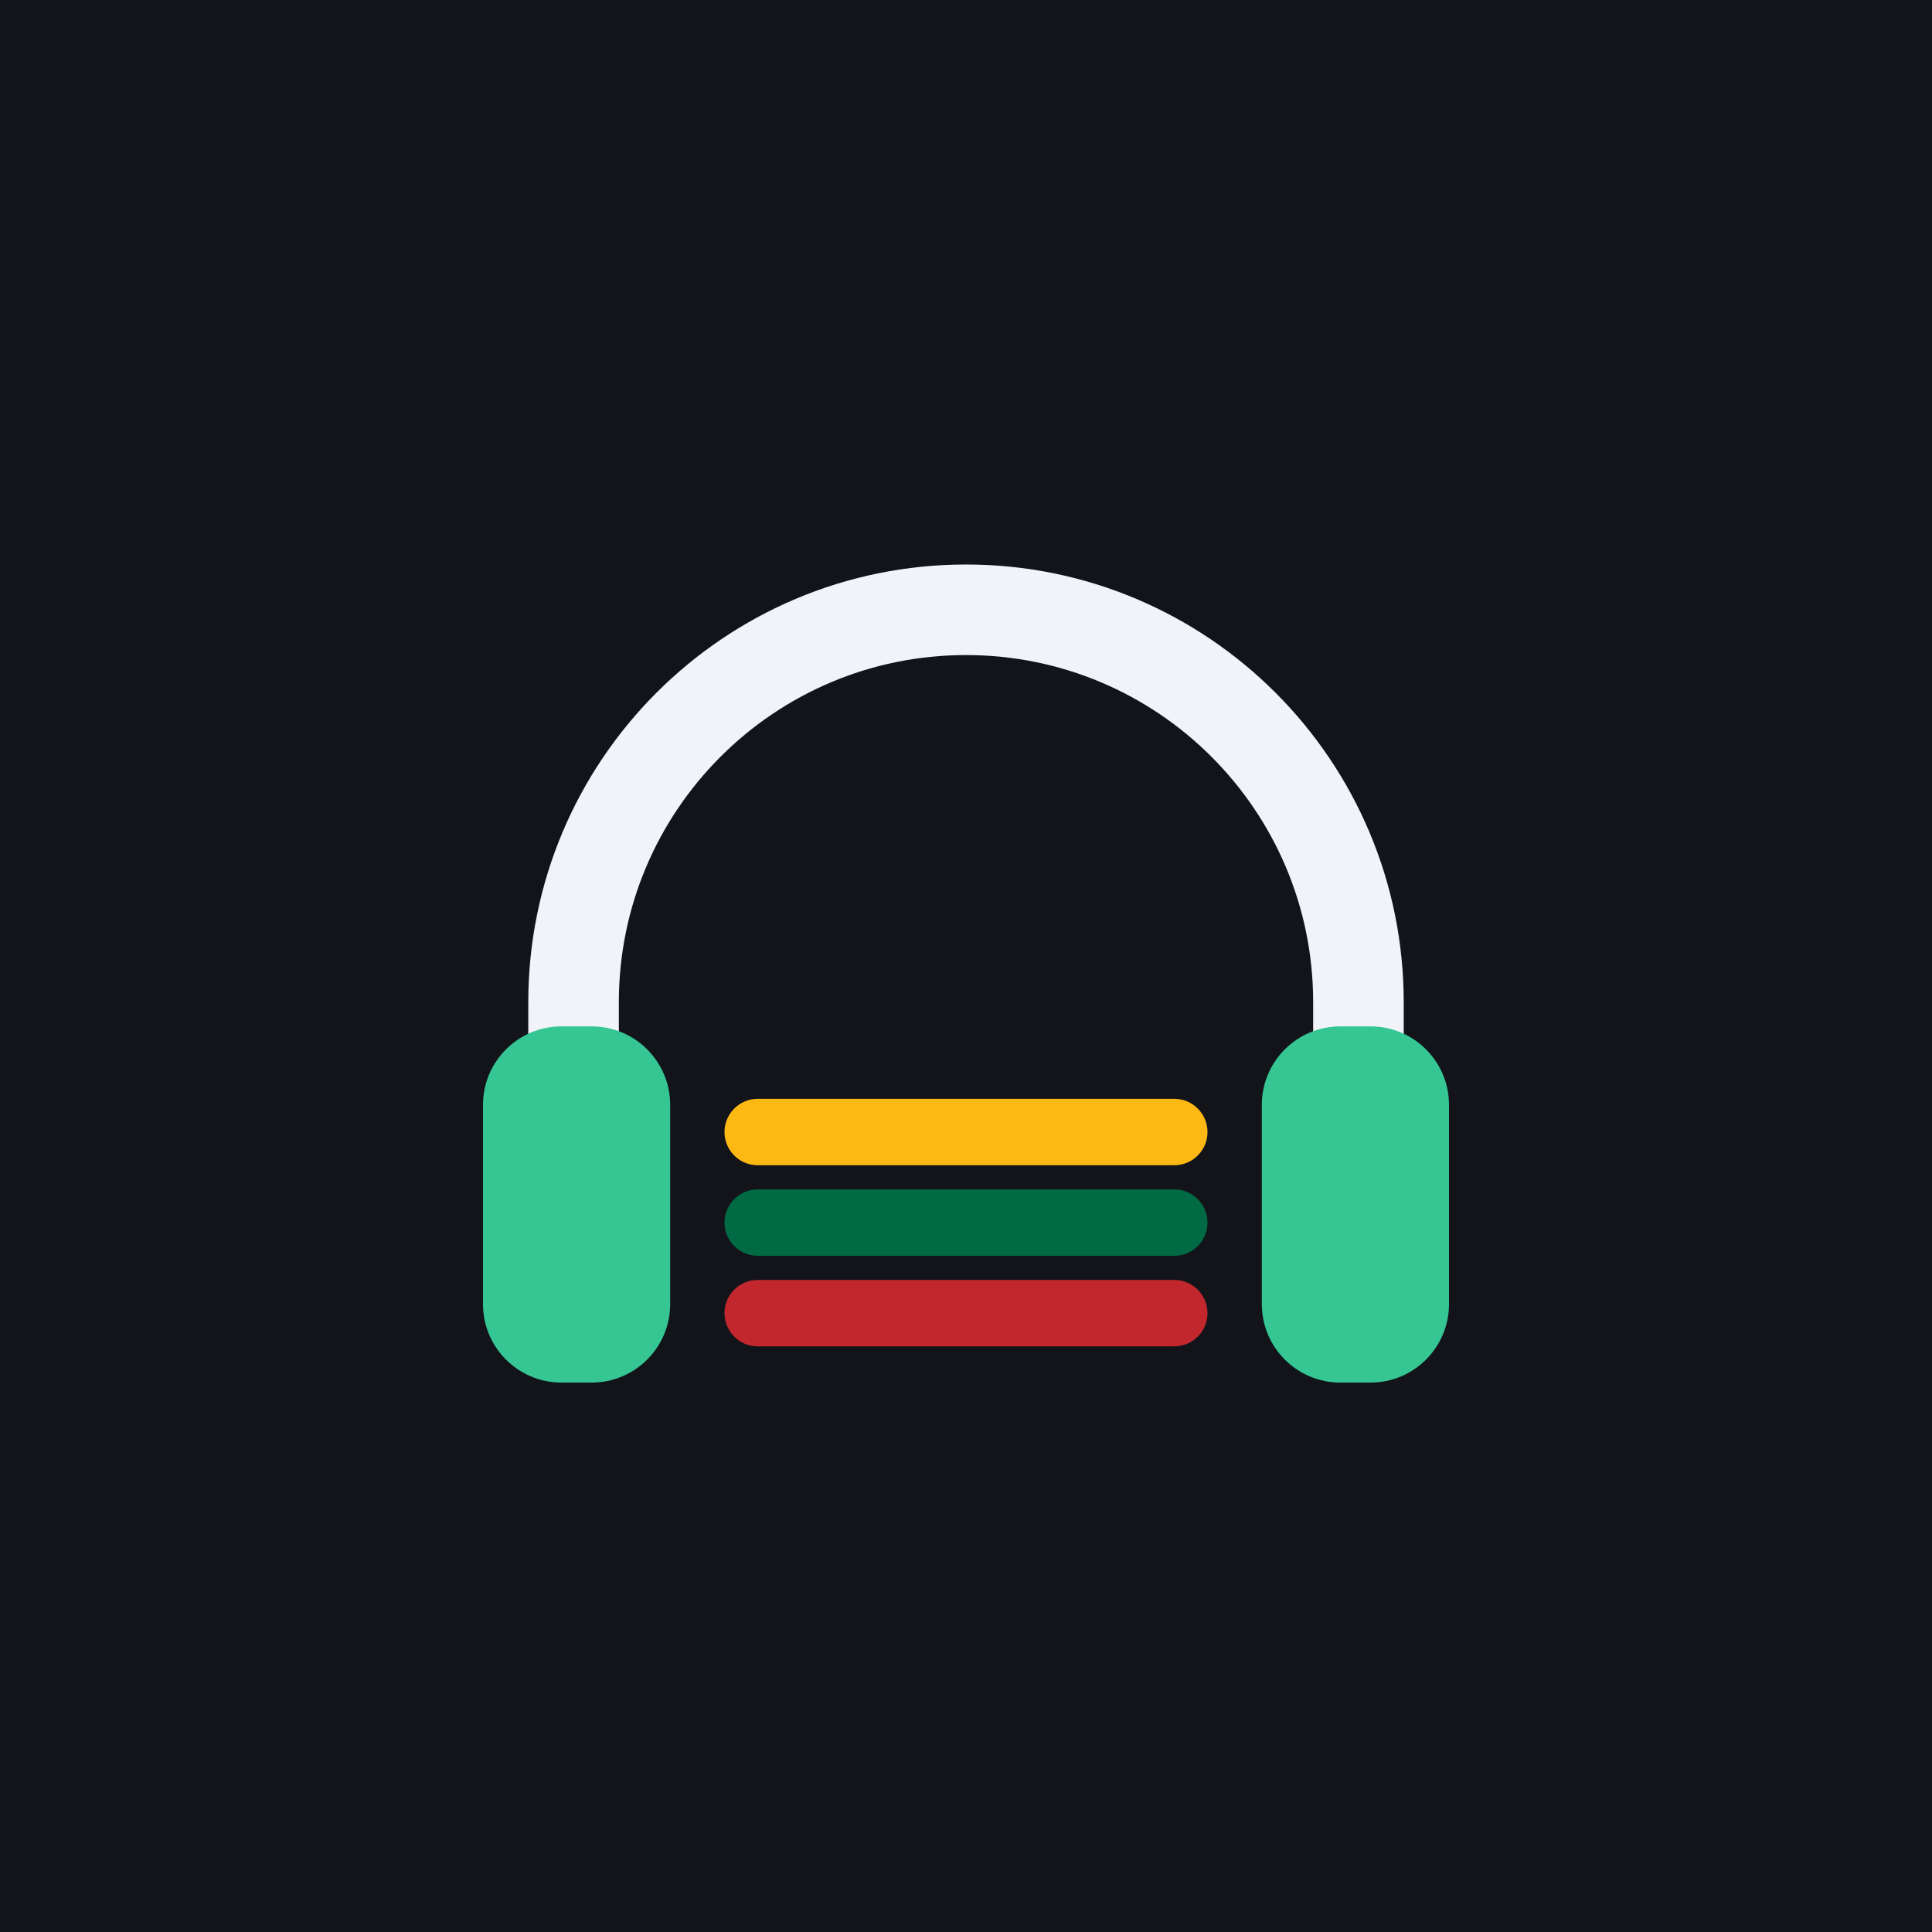
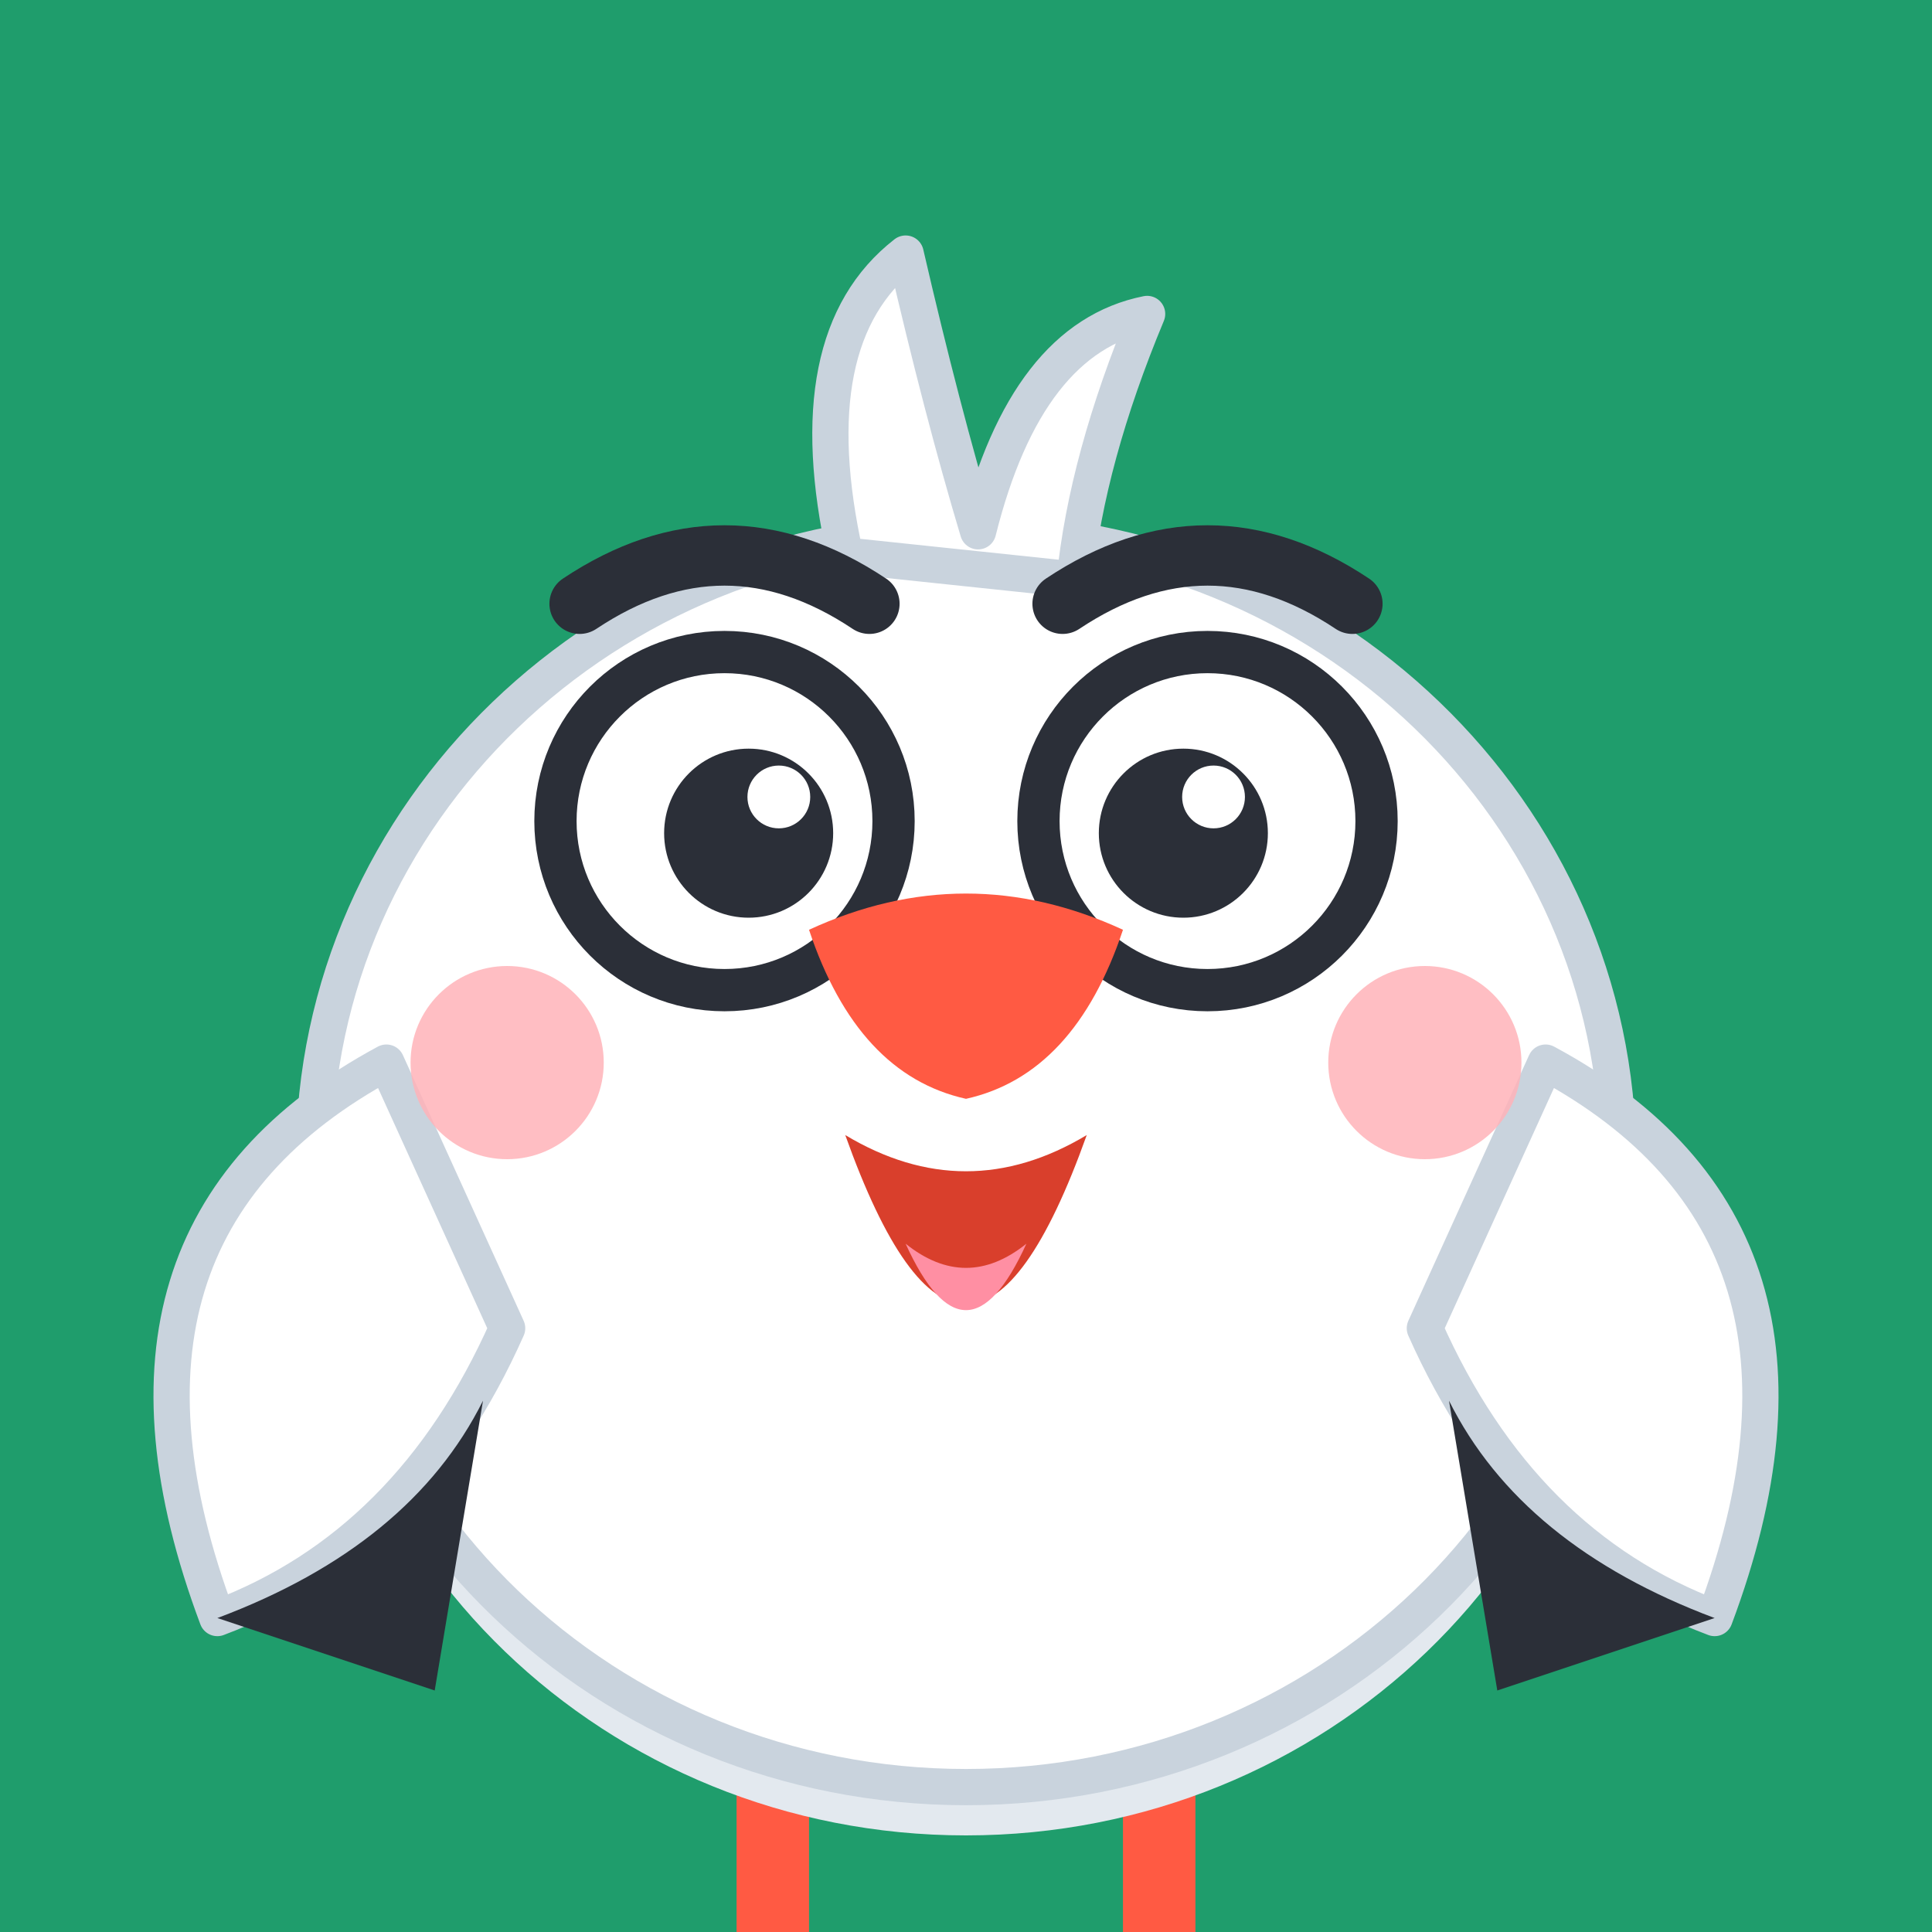
- <svg xmlns="http://www.w3.org/2000/svg" viewBox="0 0 512 512">
-   <rect width="512" height="512" fill="#12141a" />
-   <g transform="translate(51.2 51.2) scale(.8)">
-     <g fill="none" stroke-linecap="round">
-       <path d="M126 300V268a130 130 0 0 1 260 0v32" stroke="#f1f3f8" stroke-width="30" />
+ <svg xmlns="http://www.w3.org/2000/svg" viewBox="0 0 200 200" role="img" aria-label="Happy stork mascot">
+   <rect width="200" height="200" rx="0" fill="#1f9d6c" />
+   <g transform="translate(100 100) scale(1.25) translate(-100 -104)">
+     <path d="M84 168 V190 M116 168 V190 M77 190 H91 M109 190 H123" stroke="#ff5a43" stroke-width="6" stroke-linecap="round" fill="none" />
+     <ellipse cx="100" cy="124" rx="54" ry="52" fill="#e3e9ef" />
+     <ellipse cx="100" cy="120" rx="54" ry="52" fill="#fff" stroke="#c9d3dd" stroke-width="3" />
+     <path d="M90 70 Q86 52 95 45 Q98 58 101 68 Q105 52 115 50 Q110 62 109 72Z" fill="#fff" stroke="#c9d3dd" stroke-width="3" stroke-linejoin="round" />
+     <g>
+       <path d="M52 112 Q26 126 38 158 Q54 152 62 134Z" fill="#fff" stroke="#c9d3dd" stroke-width="3" stroke-linejoin="round" />
+       <path d="M38 158 Q54 152 60 140 L56 164Z" fill="#2b2f38" />
    </g>
-     <rect x="96" y="276" width="62" height="118" rx="26" fill="#35c694" />
-     <rect x="354" y="276" width="62" height="118" rx="26" fill="#35c694" />
-     <g transform="translate(176 300)">
-       <rect width="160" height="22" rx="11" fill="#fdb913" />
-       <rect y="30" width="160" height="22" rx="11" fill="#006a44" />
-       <rect y="60" width="160" height="22" rx="11" fill="#c1272d" />
+     <g transform="translate(200 0) scale(-1 1)">
+       <path d="M52 112 Q26 126 38 158 Q54 152 62 134Z" fill="#fff" stroke="#c9d3dd" stroke-width="3" stroke-linejoin="round" />
+       <path d="M38 158 Q54 152 60 140 L56 164Z" fill="#2b2f38" />
    </g>
+     <circle cx="80" cy="92" r="14" fill="#fff" stroke="#2b2f38" stroke-width="3.5" />
+     <circle cx="120" cy="92" r="14" fill="#fff" stroke="#2b2f38" stroke-width="3.5" />
+     <circle cx="82" cy="93" r="7" fill="#2b2f38" />
+     <circle cx="118" cy="93" r="7" fill="#2b2f38" />
+     <circle cx="84.5" cy="90" r="2.6" fill="#fff" />
+     <circle cx="120.5" cy="90" r="2.6" fill="#fff" />
+     <path d="M68 74 Q80 66 92 74" fill="none" stroke="#2b2f38" stroke-width="5" stroke-linecap="round" />
+     <path d="M108 74 Q120 66 132 74" fill="none" stroke="#2b2f38" stroke-width="5" stroke-linecap="round" />
+     <circle cx="62" cy="112" r="8" fill="#ffb3b8" opacity=".85" />
+     <circle cx="138" cy="112" r="8" fill="#ffb3b8" opacity=".85" />
+     <path d="M87 101 Q100 95 113 101 Q109 113 100 115 Q91 113 87 101Z" fill="#ff5a43" />
+     <path d="M90 118 Q100 146 110 118 Q100 124 90 118Z" fill="#d93f2c" />
+     <path d="M95 127 Q100 138 105 127 Q100 131 95 127Z" fill="#ff8fa3" />
  </g>
</svg>
